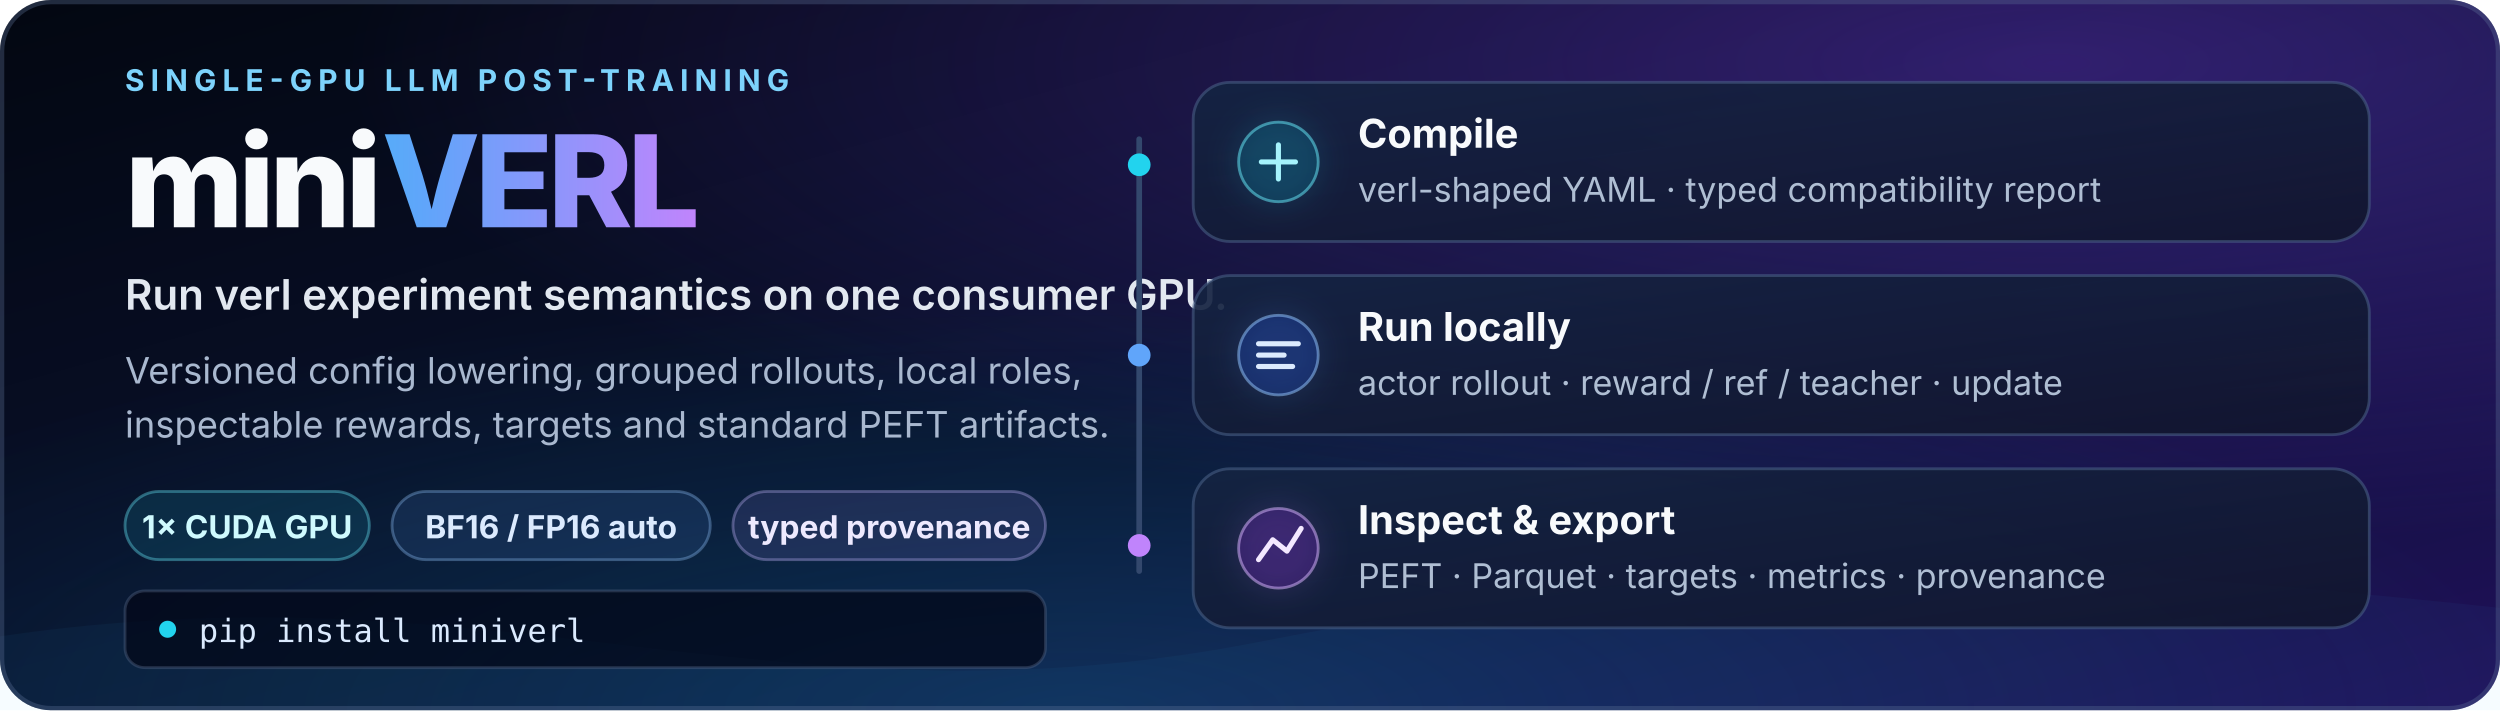
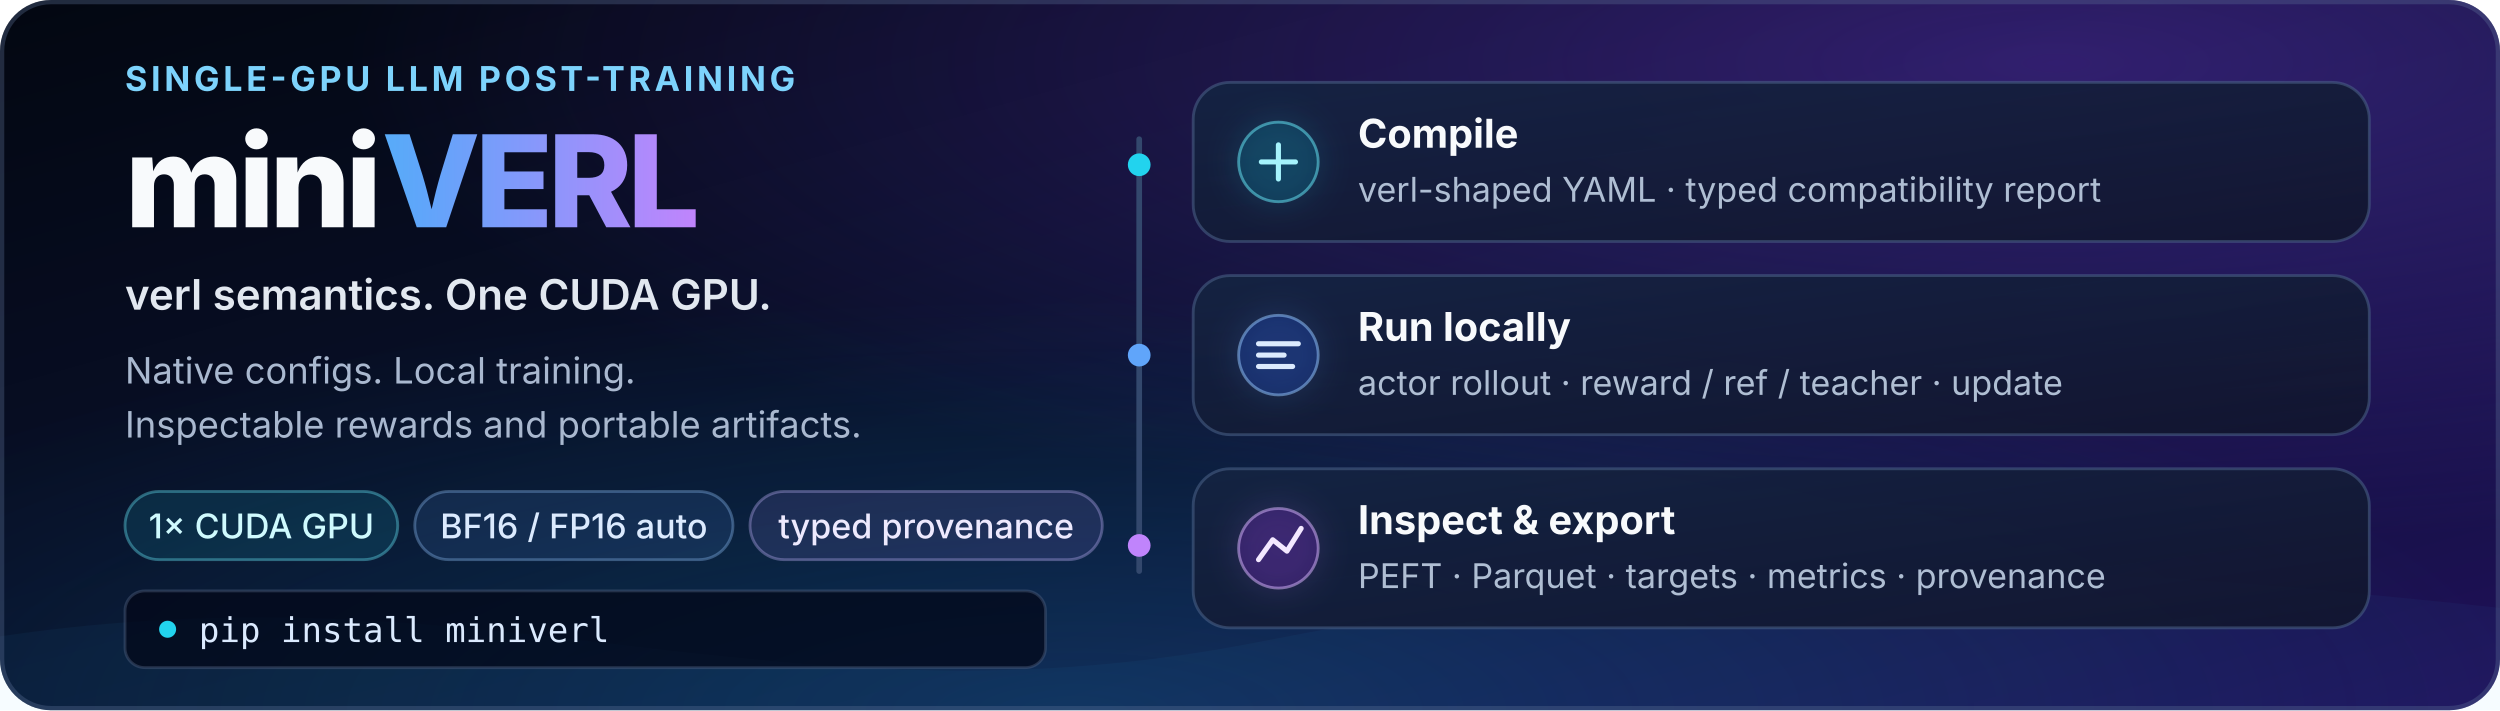
<svg xmlns="http://www.w3.org/2000/svg" viewBox="0 0 880 250" width="880" height="250" role="img" aria-labelledby="banner-title banner-desc">
  <defs>
    <linearGradient id="bg" x1="0" y1="0" x2="1" y2="1">
      <stop offset="0%" stop-color="#030711" />
      <stop offset="55%" stop-color="#0a1230" />
      <stop offset="100%" stop-color="#20105a" />
    </linearGradient>
    <linearGradient id="brand" x1="0" y1="0" x2="1" y2="0">
      <stop offset="0%" stop-color="#22d3ee" />
      <stop offset="52%" stop-color="#60a5fa" />
      <stop offset="100%" stop-color="#c084fc" />
    </linearGradient>
    <linearGradient id="card" x1="0" y1="0" x2="1" y2="1">
      <stop offset="0%" stop-color="#142342" stop-opacity=".92" />
      <stop offset="100%" stop-color="#11152c" stop-opacity=".88" />
    </linearGradient>
    <radialGradient id="violet-glow" cx="82%" cy="9%" r="68%">
      <stop offset="0%" stop-color="#7c3aed" stop-opacity=".35" />
      <stop offset="100%" stop-color="#7c3aed" stop-opacity="0" />
    </radialGradient>
    <radialGradient id="cyan-glow" cx="43%" cy="100%" r="58%">
      <stop offset="0%" stop-color="#0891b2" stop-opacity=".24" />
      <stop offset="100%" stop-color="#0891b2" stop-opacity="0" />
    </radialGradient>
    <filter id="soft-glow" x="-80%" y="-80%" width="260%" height="260%">
      <feGaussianBlur stdDeviation="5" />
    </filter>
  </defs>
  <rect width="880" height="250" rx="18" fill="url(#bg)" />
  <rect width="880" height="250" rx="18" fill="url(#violet-glow)" />
  <rect width="880" height="250" rx="18" fill="url(#cyan-glow)" />
  <path d="M0 224 C176 198 274 259 443 226 S710 196 880 214 V250 H0Z" fill="#38bdf8" opacity=".045" />
  <rect x=".75" y=".75" width="878.5" height="248.5" rx="17.25" fill="none" stroke="#5b7198" stroke-opacity=".34" stroke-width="1.5" />
  <g font-family="Inter, ui-sans-serif, system-ui, -apple-system, Segoe UI, sans-serif">
-     <text x="44" y="32" font-size="10.5" font-weight="750" letter-spacing="2.15" fill="#7dd3fc">
+     <text x="44" y="32" font-size="12" font-weight="750" letter-spacing="1.3" fill="#7dd3fc">
      SINGLE-GPU LLM POST-TRAINING
    </text>
    <text x="44" y="80" font-size="45" font-weight="790" letter-spacing="-1.8" fill="#f8fafc">
      mini<tspan fill="url(#brand)">VERL</tspan>
    </text>
    <text x="44" y="109" font-size="14.8" font-weight="570" fill="#e2e8f0">
-       Run verl experiment semantics on one consumer GPU.
+       verl semantics. One CUDA GPU.
    </text>
    <text x="44" y="135" font-size="12.8" fill="#a9b8cf">
-       Versioned config lowering, grouped rollouts, local roles,
+       Native configs. Local training.
    </text>
    <text x="44" y="154" font-size="12.8" fill="#a9b8cf">
-       inspectable rewards, targets and standard PEFT artifacts.
+       Inspectable rewards and portable artifacts.
    </text>
-     <g font-size="11.2" font-weight="680">
-       <rect x="44" y="173" width="86" height="24" rx="12" fill="#22d3ee" fill-opacity=".12" stroke="#67e8f9" stroke-opacity=".38" />
-       <text x="87" y="189.5" text-anchor="middle" fill="#cffafe">1× CUDA GPU</text>
-       <rect x="138" y="173" width="112" height="24" rx="12" fill="#60a5fa" fill-opacity=".12" stroke="#93c5fd" stroke-opacity=".34" />
-       <text x="194" y="189.5" text-anchor="middle" fill="#dbeafe">BF16 / FP16 auto</text>
-       <rect x="258" y="173" width="110" height="24" rx="12" fill="#a78bfa" fill-opacity=".13" stroke="#c4b5fd" stroke-opacity=".35" />
-       <text x="313" y="189.5" text-anchor="middle" fill="#ede9fe">typed provenance</text>
+     <g font-size="12" font-weight="500">
+       <rect x="44" y="173" width="96" height="24" rx="12" fill="#22d3ee" fill-opacity=".12" stroke="#67e8f9" stroke-opacity=".38" />
+       <text x="92" y="189.5" text-anchor="middle" fill="#cffafe">1× CUDA GPU</text>
+       <rect x="146" y="173" width="112" height="24" rx="12" fill="#60a5fa" fill-opacity=".12" stroke="#93c5fd" stroke-opacity=".34" />
+       <text x="202" y="189.5" text-anchor="middle" fill="#dbeafe">BF16 / FP16 auto</text>
+       <rect x="264" y="173" width="124" height="24" rx="12" fill="#a78bfa" fill-opacity=".13" stroke="#c4b5fd" stroke-opacity=".35" />
+       <text x="326" y="189.5" text-anchor="middle" fill="#ede9fe">typed provenance</text>
    </g>
    <rect x="44" y="208" width="324" height="27" rx="7" fill="#020617" fill-opacity=".72" stroke="#516381" stroke-opacity=".42" />
    <circle cx="59" cy="221.5" r="3" fill="#22d3ee" />
-     <text x="70" y="226" font-family="ui-monospace, SFMono-Regular, Menlo, Consolas, monospace" font-size="11.3" fill="#dbeafe">pip install miniverl</text>
+     <text x="70" y="226" font-family="ui-monospace, SFMono-Regular, Menlo, Consolas, monospace" font-size="12" fill="#dbeafe">pip install miniverl</text>
    <path d="M401 49 V201" fill="none" stroke="#33486d" stroke-width="2" stroke-linecap="round" />
    <circle cx="401" cy="58" r="4" fill="#22d3ee" />
    <circle cx="401" cy="125" r="4" fill="#60a5fa" />
    <circle cx="401" cy="192" r="4" fill="#c084fc" />
    <g>
      <rect x="420" y="29" width="414" height="56" rx="13" fill="url(#card)" stroke="#4c6388" stroke-opacity=".55" />
      <circle cx="450" cy="57" r="16" fill="#22d3ee" opacity=".12" filter="url(#soft-glow)" />
      <circle cx="450" cy="57" r="14" fill="#0e7490" fill-opacity=".28" stroke="#67e8f9" stroke-opacity=".52" />
      <path d="M444 57h12M450 51v12" stroke="#a5f3fc" stroke-width="1.8" stroke-linecap="round" />
      <text x="478" y="52" font-size="14" font-weight="720" fill="#f8fafc">Compile</text>
      <text x="478" y="71" font-size="12" fill="#afbed3">verl-shaped YAML · typed compatibility report</text>
    </g>
    <g>
      <rect x="420" y="97" width="414" height="56" rx="13" fill="url(#card)" stroke="#4c6388" stroke-opacity=".55" />
      <circle cx="450" cy="125" r="16" fill="#60a5fa" opacity=".12" filter="url(#soft-glow)" />
      <circle cx="450" cy="125" r="14" fill="#1d4ed8" fill-opacity=".25" stroke="#93c5fd" stroke-opacity=".52" />
      <path d="M443 121h14M443 125h9M443 129h12" stroke="#dbeafe" stroke-width="1.8" stroke-linecap="round" />
      <text x="478" y="120" font-size="14" font-weight="720" fill="#f8fafc">Run locally</text>
      <text x="478" y="139" font-size="12" fill="#afbed3">actor rollout · reward / ref / teacher · update</text>
    </g>
    <g>
      <rect x="420" y="165" width="414" height="56" rx="13" fill="url(#card)" stroke="#4c6388" stroke-opacity=".55" />
      <circle cx="450" cy="193" r="16" fill="#c084fc" opacity=".12" filter="url(#soft-glow)" />
      <circle cx="450" cy="193" r="14" fill="#7e22ce" fill-opacity=".25" stroke="#d8b4fe" stroke-opacity=".52" />
      <path d="M443 197l5-7 5 4 5-8" fill="none" stroke="#f3e8ff" stroke-width="1.8" stroke-linecap="round" stroke-linejoin="round" />
      <text x="478" y="188" font-size="14" font-weight="720" fill="#f8fafc">Inspect &amp; export</text>
      <text x="478" y="207" font-size="12" fill="#afbed3">PEFT · Parquet · targets · metrics · provenance</text>
    </g>
  </g>
</svg>
